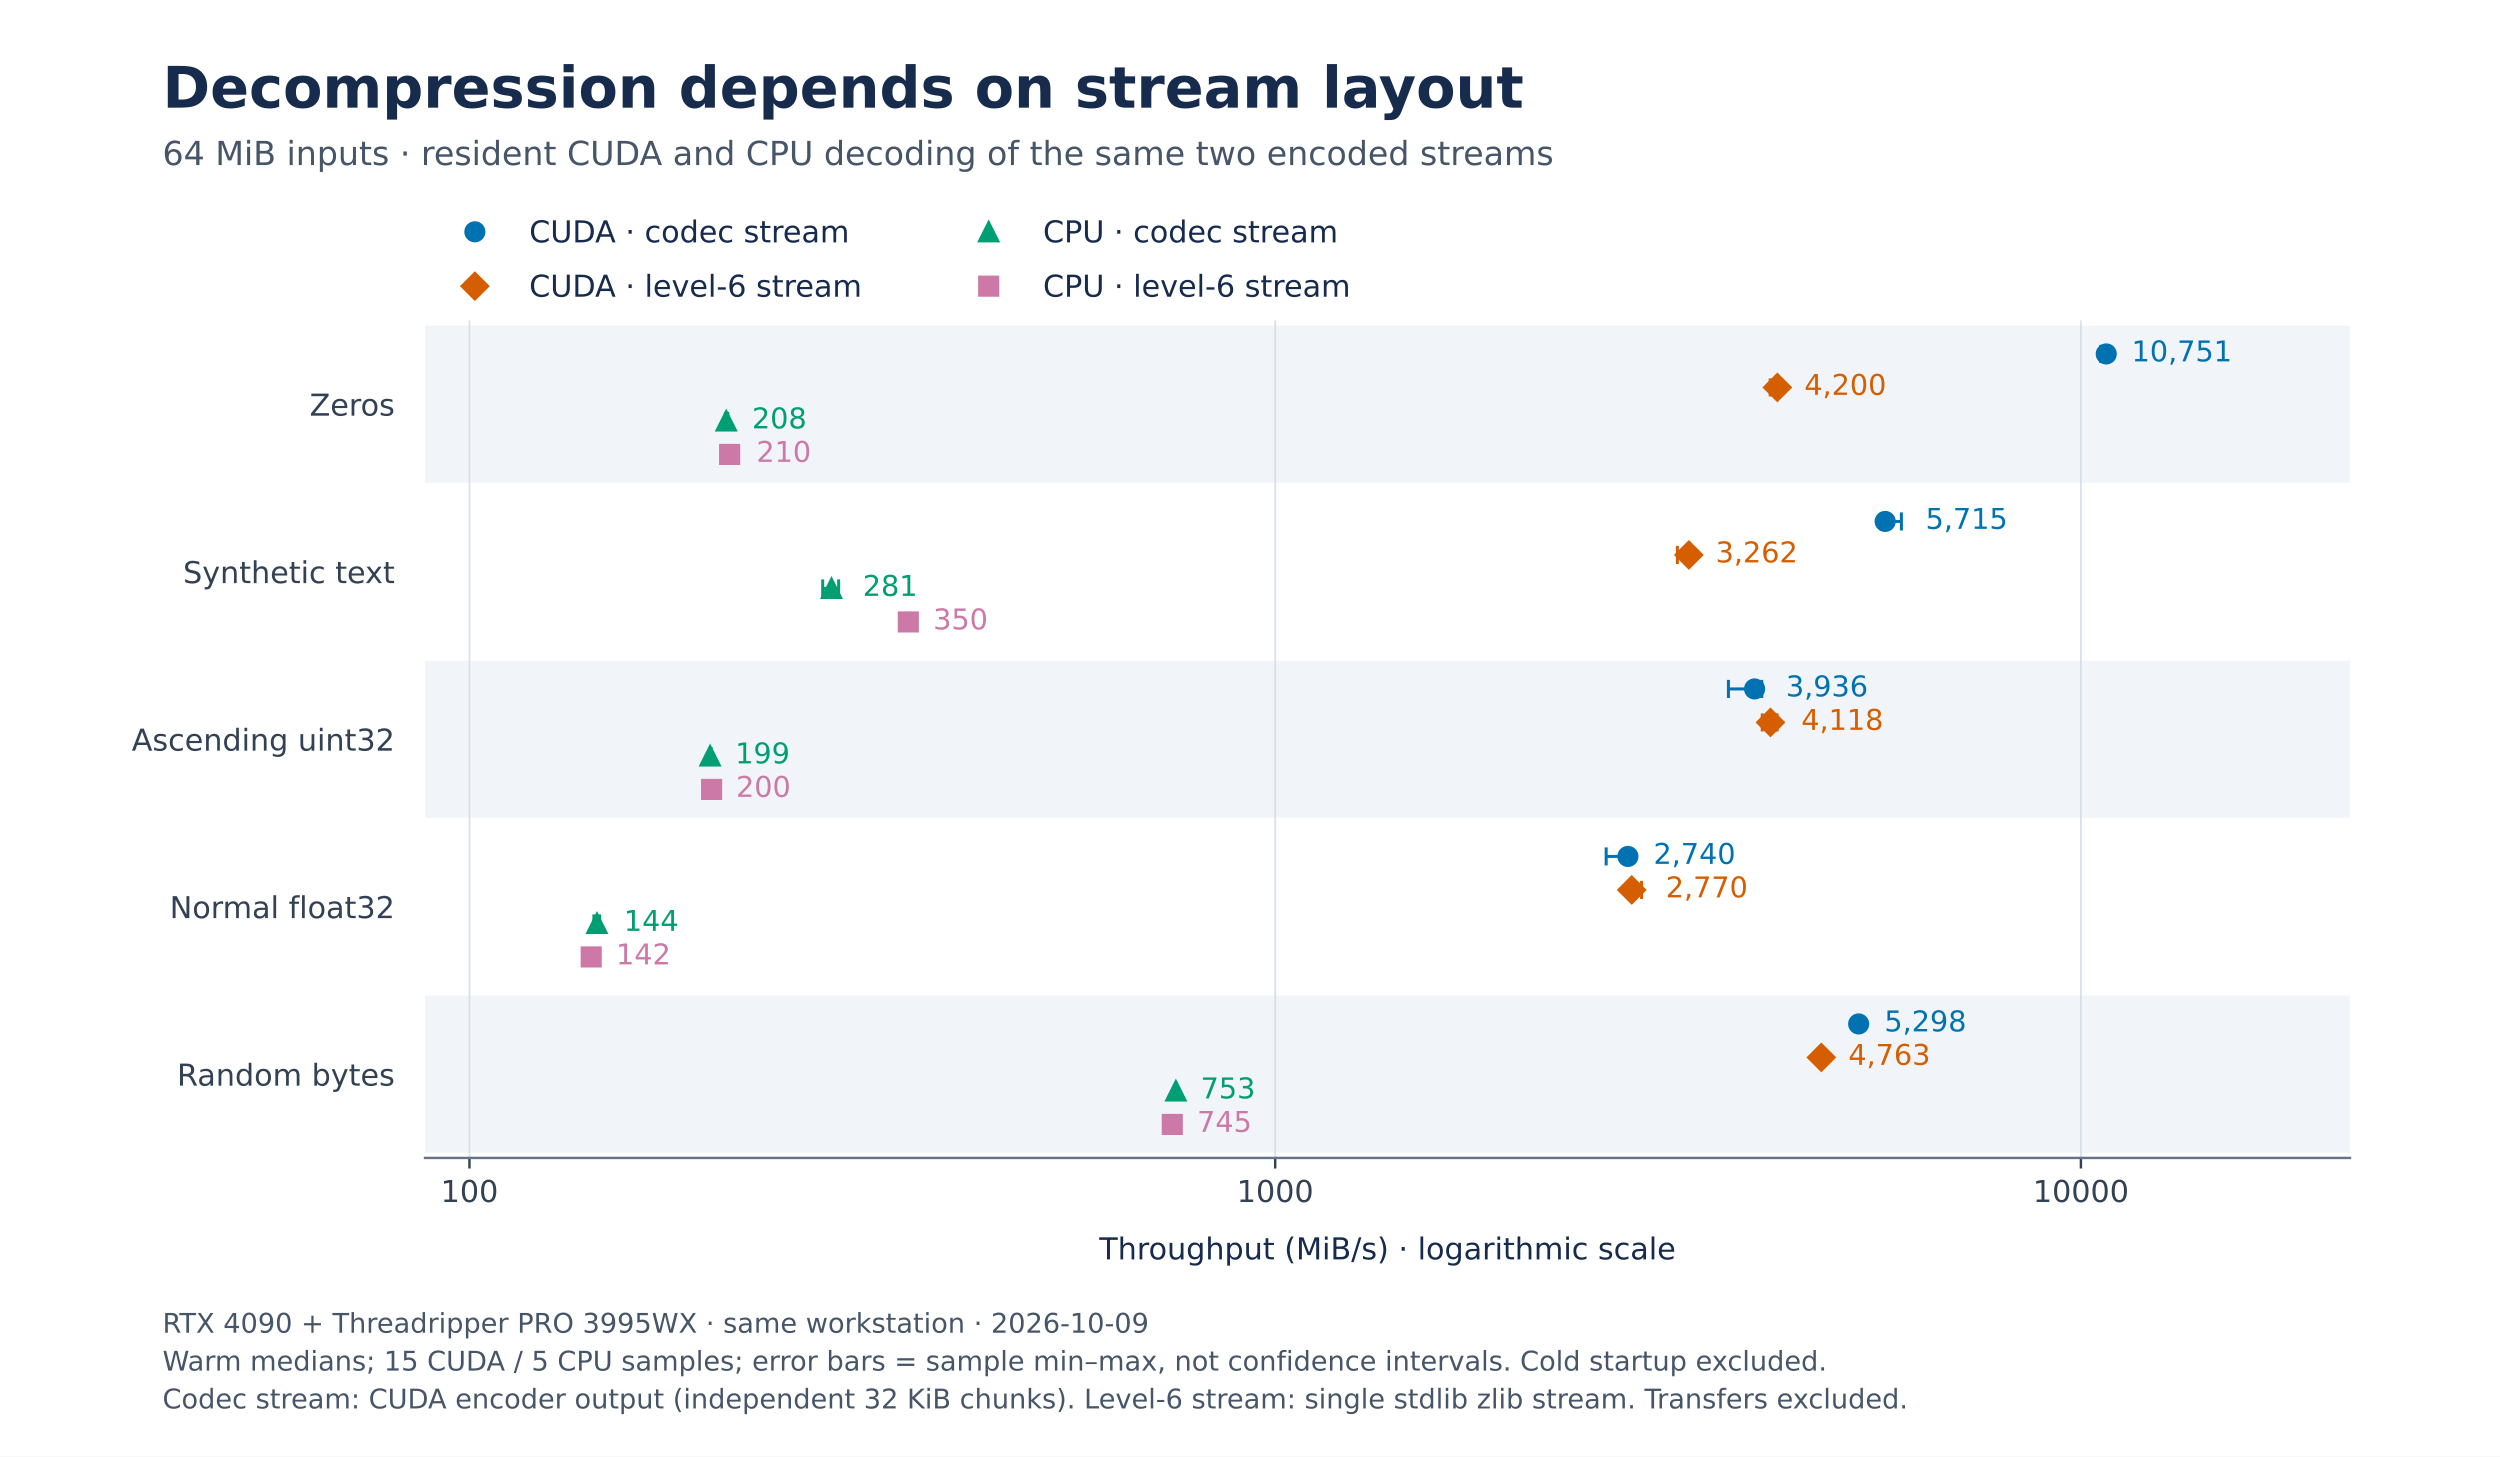
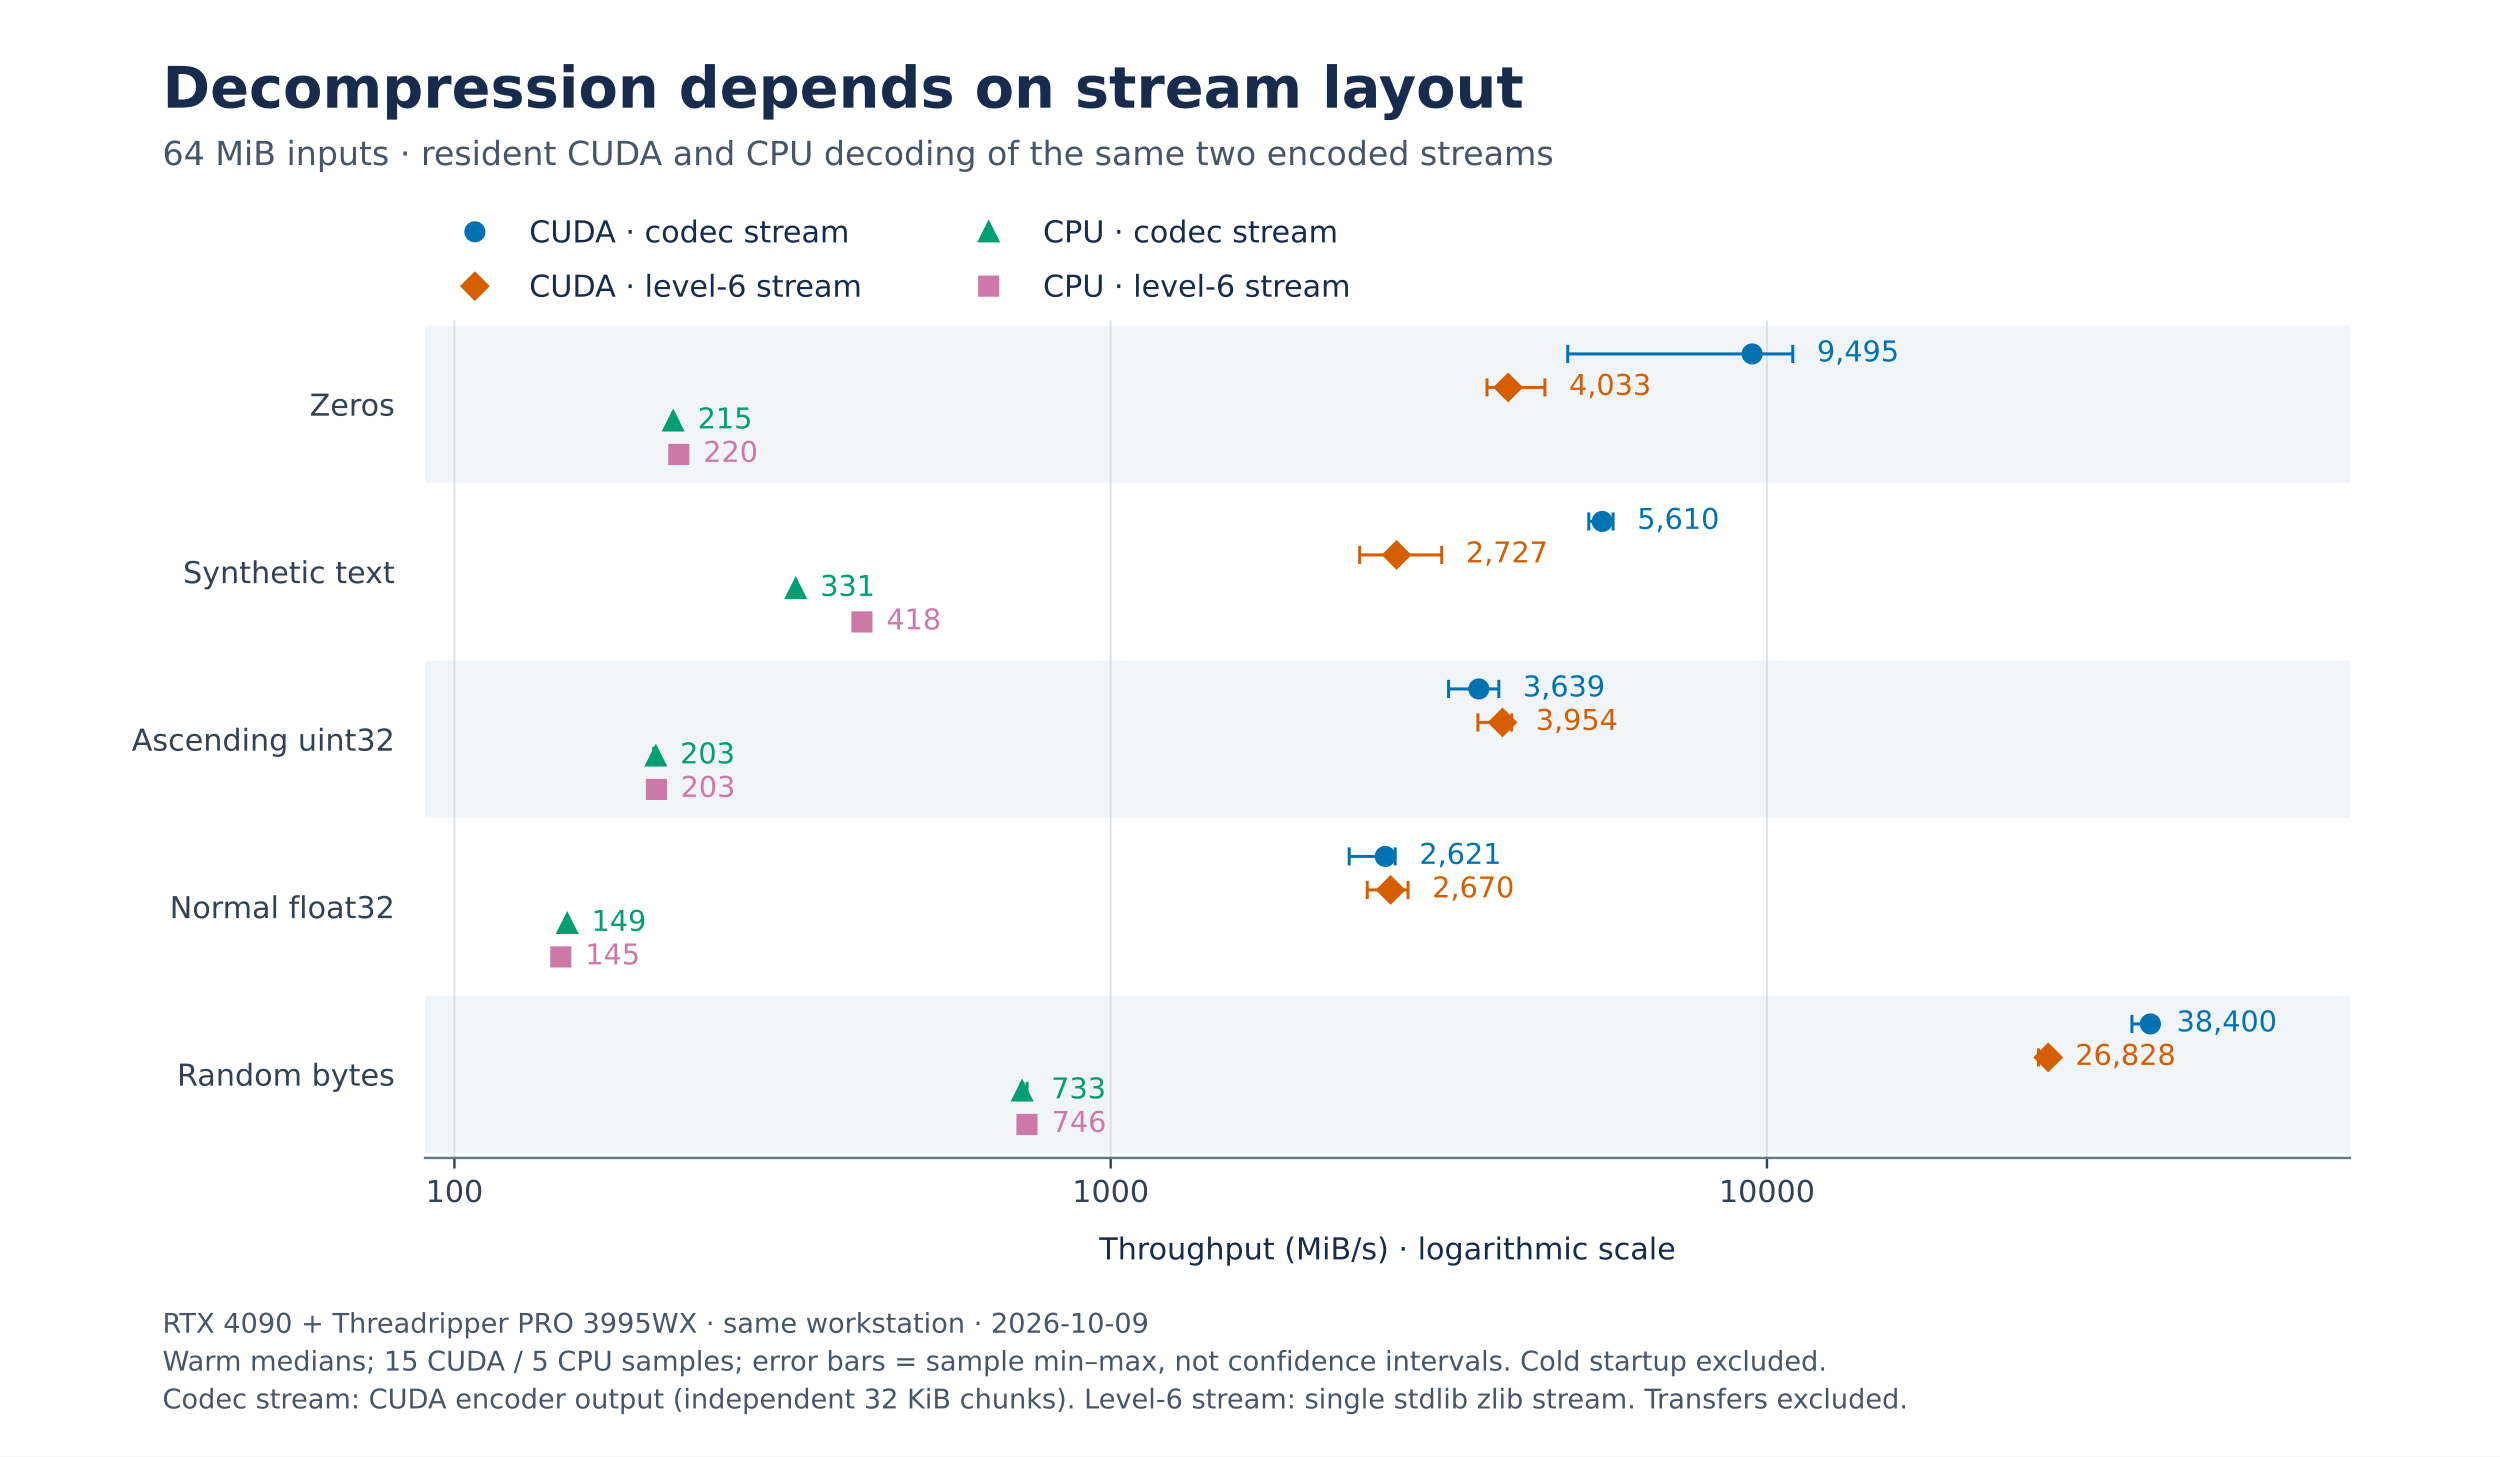
<svg xmlns="http://www.w3.org/2000/svg" xmlns:xlink="http://www.w3.org/1999/xlink" width="828pt" height="482.4pt" viewBox="0 0 828 482.4" version="1.1">
  <defs>
    <style type="text/css">*{stroke-linejoin: round; stroke-linecap: butt}</style>
  </defs>
  <g id="figure_1">
    <g id="patch_1">
      <path d="M 0 482.4 L 828 482.4 L 828 0 L 0 0 z " style="fill: #ffffff" />
    </g>
    <g id="axes_1">
      <g id="patch_2">
        <path d="M 140.76 383.508 L 778.32 383.508 L 778.32 106.128 L 140.76 106.128 z " style="fill: #ffffff" />
      </g>
      <g id="patch_3">
        <path d="M 140.76 108.347 L 778.32 108.347 L 778.32 159.385 L 140.76 159.385 z " clip-path="url(#p7696793b00)" style="fill: #f1f5f9; stroke: #f1f5f9; stroke-linejoin: miter" />
      </g>
      <g id="patch_4">
        <path d="M 140.76 219.299 L 778.32 219.299 L 778.32 270.337 L 140.76 270.337 z " clip-path="url(#p7696793b00)" style="fill: #f1f5f9; stroke: #f1f5f9; stroke-linejoin: miter" />
      </g>
      <g id="patch_5">
        <path d="M 140.76 330.251 L 778.32 330.251 L 778.32 381.289 L 140.76 381.289 z " clip-path="url(#p7696793b00)" style="fill: #f1f5f9; stroke: #f1f5f9; stroke-linejoin: miter" />
      </g>
      <g id="matplotlib.axis_1">
        <g id="xtick_1">
          <g id="line2d_1">
-             <path d="M 155.487 383.508 L 155.487 106.128 " clip-path="url(#p7696793b00)" style="fill: none; stroke: #cbd5e1; stroke-opacity: 0.7; stroke-width: 0.6; stroke-linecap: square" />
+             <path d="M 150.504 383.508 L 150.504 106.128 " clip-path="url(#p7696793b00)" style="fill: none; stroke: #cbd5e1; stroke-opacity: 0.7; stroke-width: 0.6; stroke-linecap: square" />
          </g>
          <g id="line2d_2">
            <defs>
              <path id="mdb11cd550d" d="M 0 0 L 0 3.5 " style="stroke: #334155; stroke-width: 0.8" />
            </defs>
            <g>
-               <use xlink:href="#mdb11cd550d" x="155.487" y="383.508" style="fill: #334155; stroke: #334155; stroke-width: 0.8" />
+               <use xlink:href="#mdb11cd550d" x="150.504" y="383.508" style="fill: #334155; stroke: #334155; stroke-width: 0.8" />
            </g>
          </g>
          <g id="text_1">
-             <text style="font-size: 10px; font-family: 'DejaVu Sans'; text-anchor: middle; fill: #334155" x="155.487" y="398.106" transform="rotate(-0 155.4866 398.1057)">100</text>
+             <text style="font-size: 10px; font-family: 'DejaVu Sans'; text-anchor: middle; fill: #334155" x="150.504" y="398.106" transform="rotate(-0 150.5039 398.1057)">100</text>
          </g>
        </g>
        <g id="xtick_2">
          <g id="line2d_3">
-             <path d="M 422.342 383.508 L 422.342 106.128 " clip-path="url(#p7696793b00)" style="fill: none; stroke: #cbd5e1; stroke-opacity: 0.7; stroke-width: 0.6; stroke-linecap: square" />
+             <path d="M 367.857 383.508 L 367.857 106.128 " clip-path="url(#p7696793b00)" style="fill: none; stroke: #cbd5e1; stroke-opacity: 0.7; stroke-width: 0.6; stroke-linecap: square" />
          </g>
          <g id="line2d_4">
            <g>
-               <use xlink:href="#mdb11cd550d" x="422.342" y="383.508" style="fill: #334155; stroke: #334155; stroke-width: 0.8" />
+               <use xlink:href="#mdb11cd550d" x="367.857" y="383.508" style="fill: #334155; stroke: #334155; stroke-width: 0.8" />
            </g>
          </g>
          <g id="text_2">
-             <text style="font-size: 10px; font-family: 'DejaVu Sans'; text-anchor: middle; fill: #334155" x="422.342" y="398.106" transform="rotate(-0 422.3421 398.1057)">1000</text>
+             <text style="font-size: 10px; font-family: 'DejaVu Sans'; text-anchor: middle; fill: #334155" x="367.857" y="398.106" transform="rotate(-0 367.8573 398.1057)">1000</text>
          </g>
        </g>
        <g id="xtick_3">
          <g id="line2d_5">
-             <path d="M 689.198 383.508 L 689.198 106.128 " clip-path="url(#p7696793b00)" style="fill: none; stroke: #cbd5e1; stroke-opacity: 0.7; stroke-width: 0.6; stroke-linecap: square" />
+             <path d="M 585.211 383.508 L 585.211 106.128 " clip-path="url(#p7696793b00)" style="fill: none; stroke: #cbd5e1; stroke-opacity: 0.7; stroke-width: 0.6; stroke-linecap: square" />
          </g>
          <g id="line2d_6">
            <g>
-               <use xlink:href="#mdb11cd550d" x="689.198" y="383.508" style="fill: #334155; stroke: #334155; stroke-width: 0.8" />
+               <use xlink:href="#mdb11cd550d" x="585.211" y="383.508" style="fill: #334155; stroke: #334155; stroke-width: 0.8" />
            </g>
          </g>
          <g id="text_3">
-             <text style="font-size: 10px; font-family: 'DejaVu Sans'; text-anchor: middle; fill: #334155" x="689.198" y="398.106" transform="rotate(-0 689.1976 398.1057)">10000</text>
+             <text style="font-size: 10px; font-family: 'DejaVu Sans'; text-anchor: middle; fill: #334155" x="585.211" y="398.106" transform="rotate(-0 585.2107 398.1057)">10000</text>
          </g>
        </g>
        <g id="text_4">
          <text style="font-size: 10px; font-family: 'DejaVu Sans'; text-anchor: middle; fill: #172b4d" x="459.54" y="417.106" transform="rotate(-0 459.54 417.1064)">Throughput (MiB/s) · logarithmic scale</text>
        </g>
      </g>
      <g id="matplotlib.axis_2">
        <g id="ytick_1">
          <g id="line2d_7" />
          <g id="text_5">
            <text style="font-size: 10px; font-family: 'DejaVu Sans'; text-anchor: end; fill: #334155" x="130.76" y="137.665" transform="rotate(-0 130.76 137.6648)">Zeros</text>
          </g>
        </g>
        <g id="ytick_2">
          <g id="line2d_8" />
          <g id="text_6">
            <text style="font-size: 10px; font-family: 'DejaVu Sans'; text-anchor: end; fill: #334155" x="130.76" y="193.141" transform="rotate(-0 130.76 193.1412)">Synthetic text</text>
          </g>
        </g>
        <g id="ytick_3">
          <g id="line2d_9" />
          <g id="text_7">
            <text style="font-size: 10px; font-family: 'DejaVu Sans'; text-anchor: end; fill: #334155" x="130.76" y="248.617" transform="rotate(-0 130.76 248.6172)">Ascending uint32</text>
          </g>
        </g>
        <g id="ytick_4">
          <g id="line2d_10" />
          <g id="text_8">
            <text style="font-size: 10px; font-family: 'DejaVu Sans'; text-anchor: end; fill: #334155" x="130.76" y="304.093" transform="rotate(-0 130.76 304.0932)">Normal float32</text>
          </g>
        </g>
        <g id="ytick_5">
          <g id="line2d_11" />
          <g id="text_9">
            <text style="font-size: 10px; font-family: 'DejaVu Sans'; text-anchor: end; fill: #334155" x="130.76" y="359.569" transform="rotate(-0 130.76 359.5692)">Random bytes</text>
          </g>
        </g>
      </g>
      <g id="patch_6">
        <path d="M 140.76 383.508 L 778.32 383.508 " style="fill: none; stroke: #64748b; stroke-width: 0.8; stroke-linejoin: miter; stroke-linecap: square" />
      </g>
      <g id="LineCollection_1">
-         <path d="M 695.754 117.223 L 697.988 117.223 " clip-path="url(#p7696793b00)" style="fill: none; stroke: #0072b2" />
+         <path d="M 519.233 117.223 L 593.767 117.223 " clip-path="url(#p7696793b00)" style="fill: none; stroke: #0072b2" />
      </g>
      <g id="line2d_12">
        <defs>
          <path id="m80cfbcdc09" d="M 0 3 L 0 -3 " style="stroke: #0072b2" />
        </defs>
        <g clip-path="url(#p7696793b00)">
-           <use xlink:href="#m80cfbcdc09" x="695.754" y="117.223" style="fill: #0072b2; stroke: #0072b2" />
+           <use xlink:href="#m80cfbcdc09" x="519.233" y="117.223" style="fill: #0072b2; stroke: #0072b2" />
        </g>
      </g>
      <g id="line2d_13">
        <g clip-path="url(#p7696793b00)">
-           <use xlink:href="#m80cfbcdc09" x="697.988" y="117.223" style="fill: #0072b2; stroke: #0072b2" />
+           <use xlink:href="#m80cfbcdc09" x="593.767" y="117.223" style="fill: #0072b2; stroke: #0072b2" />
        </g>
      </g>
      <g id="text_10">
-         <text style="font-size: 9.5px; font-family: 'DejaVu Sans'; text-anchor: start; fill: #0072b2" x="705.988" y="119.691" transform="rotate(-0 705.9885 119.691)">10,751</text>
+         <text style="font-size: 9.5px; font-family: 'DejaVu Sans'; text-anchor: start; fill: #0072b2" x="601.767" y="119.691" transform="rotate(-0 601.7668 119.691)">9,495</text>
      </g>
      <g id="LineCollection_2">
-         <path d="M 586.29 128.318 L 589.574 128.318 " clip-path="url(#p7696793b00)" style="fill: none; stroke: #d55e00" />
+         <path d="M 492.496 128.318 L 511.666 128.318 " clip-path="url(#p7696793b00)" style="fill: none; stroke: #d55e00" />
      </g>
      <g id="line2d_14">
        <defs>
          <path id="mbd5bac8d59" d="M 0 3 L 0 -3 " style="stroke: #d55e00" />
        </defs>
        <g clip-path="url(#p7696793b00)">
-           <use xlink:href="#mbd5bac8d59" x="586.29" y="128.318" style="fill: #d55e00; stroke: #d55e00" />
+           <use xlink:href="#mbd5bac8d59" x="492.496" y="128.318" style="fill: #d55e00; stroke: #d55e00" />
        </g>
      </g>
      <g id="line2d_15">
        <g clip-path="url(#p7696793b00)">
-           <use xlink:href="#mbd5bac8d59" x="589.574" y="128.318" style="fill: #d55e00; stroke: #d55e00" />
+           <use xlink:href="#mbd5bac8d59" x="511.666" y="128.318" style="fill: #d55e00; stroke: #d55e00" />
        </g>
      </g>
      <g id="text_11">
-         <text style="font-size: 9.5px; font-family: 'DejaVu Sans'; text-anchor: start; fill: #d55e00" x="597.574" y="130.786" transform="rotate(-0 597.5739 130.7862)">4,200</text>
+         <text style="font-size: 9.5px; font-family: 'DejaVu Sans'; text-anchor: start; fill: #d55e00" x="519.666" y="130.786" transform="rotate(-0 519.6662 130.7862)">4,033</text>
      </g>
      <g id="LineCollection_3">
-         <path d="M 240.259 139.414 L 241.046 139.414 " clip-path="url(#p7696793b00)" style="fill: none; stroke: #009e73" />
+         <path d="M 222.708 139.414 L 223.06 139.414 " clip-path="url(#p7696793b00)" style="fill: none; stroke: #009e73" />
      </g>
      <g id="line2d_16">
        <defs>
          <path id="md7ef5a2eea" d="M 0 3 L 0 -3 " style="stroke: #009e73" />
        </defs>
        <g clip-path="url(#p7696793b00)">
-           <use xlink:href="#md7ef5a2eea" x="240.259" y="139.414" style="fill: #009e73; stroke: #009e73" />
+           <use xlink:href="#md7ef5a2eea" x="222.708" y="139.414" style="fill: #009e73; stroke: #009e73" />
        </g>
      </g>
      <g id="line2d_17">
        <g clip-path="url(#p7696793b00)">
-           <use xlink:href="#md7ef5a2eea" x="241.046" y="139.414" style="fill: #009e73; stroke: #009e73" />
+           <use xlink:href="#md7ef5a2eea" x="223.06" y="139.414" style="fill: #009e73; stroke: #009e73" />
        </g>
      </g>
      <g id="text_12">
-         <text style="font-size: 9.5px; font-family: 'DejaVu Sans'; text-anchor: start; fill: #009e73" x="249.046" y="141.881" transform="rotate(-0 249.0459 141.8814)">208</text>
+         <text style="font-size: 9.5px; font-family: 'DejaVu Sans'; text-anchor: start; fill: #009e73" x="231.06" y="141.881" transform="rotate(-0 231.0603 141.8814)">215</text>
      </g>
      <g id="LineCollection_4">
-         <path d="M 241.36 150.509 L 242.517 150.509 " clip-path="url(#p7696793b00)" style="fill: none; stroke: #cc79a7" />
+         <path d="M 224.538 150.509 L 224.916 150.509 " clip-path="url(#p7696793b00)" style="fill: none; stroke: #cc79a7" />
      </g>
      <g id="line2d_18">
        <defs>
          <path id="me2fd30c0d4" d="M 0 3 L 0 -3 " style="stroke: #cc79a7" />
        </defs>
        <g clip-path="url(#p7696793b00)">
-           <use xlink:href="#me2fd30c0d4" x="241.36" y="150.509" style="fill: #cc79a7; stroke: #cc79a7" />
+           <use xlink:href="#me2fd30c0d4" x="224.538" y="150.509" style="fill: #cc79a7; stroke: #cc79a7" />
        </g>
      </g>
      <g id="line2d_19">
        <g clip-path="url(#p7696793b00)">
-           <use xlink:href="#me2fd30c0d4" x="242.517" y="150.509" style="fill: #cc79a7; stroke: #cc79a7" />
+           <use xlink:href="#me2fd30c0d4" x="224.916" y="150.509" style="fill: #cc79a7; stroke: #cc79a7" />
        </g>
      </g>
      <g id="text_13">
-         <text style="font-size: 9.5px; font-family: 'DejaVu Sans'; text-anchor: start; fill: #cc79a7" x="250.517" y="152.977" transform="rotate(-0 250.5175 152.9766)">210</text>
+         <text style="font-size: 9.5px; font-family: 'DejaVu Sans'; text-anchor: start; fill: #cc79a7" x="232.916" y="152.977" transform="rotate(-0 232.9164 152.9766)">220</text>
      </g>
      <g id="LineCollection_5">
-         <path d="M 623.064 172.699 L 629.743 172.699 " clip-path="url(#p7696793b00)" style="fill: none; stroke: #0072b2" />
+         <path d="M 526.209 172.699 L 534.253 172.699 " clip-path="url(#p7696793b00)" style="fill: none; stroke: #0072b2" />
      </g>
      <g id="line2d_20">
        <g clip-path="url(#p7696793b00)">
-           <use xlink:href="#m80cfbcdc09" x="623.064" y="172.699" style="fill: #0072b2; stroke: #0072b2" />
+           <use xlink:href="#m80cfbcdc09" x="526.209" y="172.699" style="fill: #0072b2; stroke: #0072b2" />
        </g>
      </g>
      <g id="line2d_21">
        <g clip-path="url(#p7696793b00)">
-           <use xlink:href="#m80cfbcdc09" x="629.743" y="172.699" style="fill: #0072b2; stroke: #0072b2" />
+           <use xlink:href="#m80cfbcdc09" x="534.253" y="172.699" style="fill: #0072b2; stroke: #0072b2" />
        </g>
      </g>
      <g id="text_14">
-         <text style="font-size: 9.5px; font-family: 'DejaVu Sans'; text-anchor: start; fill: #0072b2" x="637.743" y="175.167" transform="rotate(-0 637.7434 175.167)">5,715</text>
+         <text style="font-size: 9.5px; font-family: 'DejaVu Sans'; text-anchor: start; fill: #0072b2" x="542.253" y="175.167" transform="rotate(-0 542.2533 175.167)">5,610</text>
      </g>
      <g id="LineCollection_6">
-         <path d="M 555.547 183.794 L 560.212 183.794 " clip-path="url(#p7696793b00)" style="fill: none; stroke: #d55e00" />
+         <path d="M 450.328 183.794 L 477.497 183.794 " clip-path="url(#p7696793b00)" style="fill: none; stroke: #d55e00" />
      </g>
      <g id="line2d_22">
        <g clip-path="url(#p7696793b00)">
-           <use xlink:href="#mbd5bac8d59" x="555.547" y="183.794" style="fill: #d55e00; stroke: #d55e00" />
+           <use xlink:href="#mbd5bac8d59" x="450.328" y="183.794" style="fill: #d55e00; stroke: #d55e00" />
        </g>
      </g>
      <g id="line2d_23">
        <g clip-path="url(#p7696793b00)">
-           <use xlink:href="#mbd5bac8d59" x="560.212" y="183.794" style="fill: #d55e00; stroke: #d55e00" />
+           <use xlink:href="#mbd5bac8d59" x="477.497" y="183.794" style="fill: #d55e00; stroke: #d55e00" />
        </g>
      </g>
      <g id="text_15">
-         <text style="font-size: 9.5px; font-family: 'DejaVu Sans'; text-anchor: start; fill: #d55e00" x="568.212" y="186.262" transform="rotate(-0 568.2118 186.2622)">3,262</text>
+         <text style="font-size: 9.5px; font-family: 'DejaVu Sans'; text-anchor: start; fill: #d55e00" x="485.497" y="186.262" transform="rotate(-0 485.497 186.2622)">2,727</text>
      </g>
      <g id="LineCollection_7">
-         <path d="M 272.472 194.89 L 277.753 194.89 " clip-path="url(#p7696793b00)" style="fill: none; stroke: #009e73" />
+         <path d="M 263.473 194.89 L 263.652 194.89 " clip-path="url(#p7696793b00)" style="fill: none; stroke: #009e73" />
      </g>
      <g id="line2d_24">
        <g clip-path="url(#p7696793b00)">
-           <use xlink:href="#md7ef5a2eea" x="272.472" y="194.89" style="fill: #009e73; stroke: #009e73" />
+           <use xlink:href="#md7ef5a2eea" x="263.473" y="194.89" style="fill: #009e73; stroke: #009e73" />
        </g>
      </g>
      <g id="line2d_25">
        <g clip-path="url(#p7696793b00)">
-           <use xlink:href="#md7ef5a2eea" x="277.753" y="194.89" style="fill: #009e73; stroke: #009e73" />
+           <use xlink:href="#md7ef5a2eea" x="263.652" y="194.89" style="fill: #009e73; stroke: #009e73" />
        </g>
      </g>
      <g id="text_16">
-         <text style="font-size: 9.5px; font-family: 'DejaVu Sans'; text-anchor: start; fill: #009e73" x="285.753" y="197.357" transform="rotate(-0 285.753 197.3574)">281</text>
+         <text style="font-size: 9.5px; font-family: 'DejaVu Sans'; text-anchor: start; fill: #009e73" x="271.652" y="197.357" transform="rotate(-0 271.6516 197.3574)">331</text>
      </g>
      <g id="LineCollection_8">
-         <path d="M 300.077 205.985 L 301.071 205.985 " clip-path="url(#p7696793b00)" style="fill: none; stroke: #cc79a7" />
+         <path d="M 285.388 205.985 L 285.58 205.985 " clip-path="url(#p7696793b00)" style="fill: none; stroke: #cc79a7" />
      </g>
      <g id="line2d_26">
        <g clip-path="url(#p7696793b00)">
-           <use xlink:href="#me2fd30c0d4" x="300.077" y="205.985" style="fill: #cc79a7; stroke: #cc79a7" />
+           <use xlink:href="#me2fd30c0d4" x="285.388" y="205.985" style="fill: #cc79a7; stroke: #cc79a7" />
        </g>
      </g>
      <g id="line2d_27">
        <g clip-path="url(#p7696793b00)">
-           <use xlink:href="#me2fd30c0d4" x="301.071" y="205.985" style="fill: #cc79a7; stroke: #cc79a7" />
+           <use xlink:href="#me2fd30c0d4" x="285.58" y="205.985" style="fill: #cc79a7; stroke: #cc79a7" />
        </g>
      </g>
      <g id="text_17">
-         <text style="font-size: 9.5px; font-family: 'DejaVu Sans'; text-anchor: start; fill: #cc79a7" x="309.071" y="208.453" transform="rotate(-0 309.0708 208.4526)">350</text>
+         <text style="font-size: 9.5px; font-family: 'DejaVu Sans'; text-anchor: start; fill: #cc79a7" x="293.58" y="208.453" transform="rotate(-0 293.5802 208.4526)">418</text>
      </g>
      <g id="LineCollection_9">
-         <path d="M 572.461 228.175 L 583.496 228.175 " clip-path="url(#p7696793b00)" style="fill: none; stroke: #0072b2" />
+         <path d="M 479.762 228.175 L 496.409 228.175 " clip-path="url(#p7696793b00)" style="fill: none; stroke: #0072b2" />
      </g>
      <g id="line2d_28">
        <g clip-path="url(#p7696793b00)">
-           <use xlink:href="#m80cfbcdc09" x="572.461" y="228.175" style="fill: #0072b2; stroke: #0072b2" />
+           <use xlink:href="#m80cfbcdc09" x="479.762" y="228.175" style="fill: #0072b2; stroke: #0072b2" />
        </g>
      </g>
      <g id="line2d_29">
        <g clip-path="url(#p7696793b00)">
-           <use xlink:href="#m80cfbcdc09" x="583.496" y="228.175" style="fill: #0072b2; stroke: #0072b2" />
+           <use xlink:href="#m80cfbcdc09" x="496.409" y="228.175" style="fill: #0072b2; stroke: #0072b2" />
        </g>
      </g>
      <g id="text_18">
-         <text style="font-size: 9.5px; font-family: 'DejaVu Sans'; text-anchor: start; fill: #0072b2" x="591.496" y="230.643" transform="rotate(-0 591.4961 230.643)">3,936</text>
+         <text style="font-size: 9.5px; font-family: 'DejaVu Sans'; text-anchor: start; fill: #0072b2" x="504.409" y="230.643" transform="rotate(-0 504.4092 230.643)">3,639</text>
      </g>
      <g id="LineCollection_10">
-         <path d="M 583.665 239.27 L 588.582 239.27 " clip-path="url(#p7696793b00)" style="fill: none; stroke: #d55e00" />
+         <path d="M 489.495 239.27 L 500.649 239.27 " clip-path="url(#p7696793b00)" style="fill: none; stroke: #d55e00" />
      </g>
      <g id="line2d_30">
        <g clip-path="url(#p7696793b00)">
-           <use xlink:href="#mbd5bac8d59" x="583.665" y="239.27" style="fill: #d55e00; stroke: #d55e00" />
+           <use xlink:href="#mbd5bac8d59" x="489.495" y="239.27" style="fill: #d55e00; stroke: #d55e00" />
        </g>
      </g>
      <g id="line2d_31">
        <g clip-path="url(#p7696793b00)">
-           <use xlink:href="#mbd5bac8d59" x="588.582" y="239.27" style="fill: #d55e00; stroke: #d55e00" />
+           <use xlink:href="#mbd5bac8d59" x="500.649" y="239.27" style="fill: #d55e00; stroke: #d55e00" />
        </g>
      </g>
      <g id="text_19">
-         <text style="font-size: 9.5px; font-family: 'DejaVu Sans'; text-anchor: start; fill: #d55e00" x="596.582" y="241.738" transform="rotate(-0 596.5822 241.7382)">4,118</text>
+         <text style="font-size: 9.5px; font-family: 'DejaVu Sans'; text-anchor: start; fill: #d55e00" x="508.649" y="241.738" transform="rotate(-0 508.6487 241.7382)">3,954</text>
      </g>
      <g id="LineCollection_11">
-         <path d="M 235.108 250.366 L 235.491 250.366 " clip-path="url(#p7696793b00)" style="fill: none; stroke: #009e73" />
+         <path d="M 216.502 250.366 L 217.261 250.366 " clip-path="url(#p7696793b00)" style="fill: none; stroke: #009e73" />
      </g>
      <g id="line2d_32">
        <g clip-path="url(#p7696793b00)">
-           <use xlink:href="#md7ef5a2eea" x="235.108" y="250.366" style="fill: #009e73; stroke: #009e73" />
+           <use xlink:href="#md7ef5a2eea" x="216.502" y="250.366" style="fill: #009e73; stroke: #009e73" />
        </g>
      </g>
      <g id="line2d_33">
        <g clip-path="url(#p7696793b00)">
-           <use xlink:href="#md7ef5a2eea" x="235.491" y="250.366" style="fill: #009e73; stroke: #009e73" />
+           <use xlink:href="#md7ef5a2eea" x="217.261" y="250.366" style="fill: #009e73; stroke: #009e73" />
        </g>
      </g>
      <g id="text_20">
-         <text style="font-size: 9.5px; font-family: 'DejaVu Sans'; text-anchor: start; fill: #009e73" x="243.491" y="252.833" transform="rotate(-0 243.4914 252.8334)">199</text>
+         <text style="font-size: 9.5px; font-family: 'DejaVu Sans'; text-anchor: start; fill: #009e73" x="225.261" y="252.833" transform="rotate(-0 225.2613 252.8334)">203</text>
      </g>
      <g id="LineCollection_12">
-         <path d="M 235.481 261.461 L 235.768 261.461 " clip-path="url(#p7696793b00)" style="fill: none; stroke: #cc79a7" />
+         <path d="M 217.237 261.461 L 217.411 261.461 " clip-path="url(#p7696793b00)" style="fill: none; stroke: #cc79a7" />
      </g>
      <g id="line2d_34">
        <g clip-path="url(#p7696793b00)">
-           <use xlink:href="#me2fd30c0d4" x="235.481" y="261.461" style="fill: #cc79a7; stroke: #cc79a7" />
+           <use xlink:href="#me2fd30c0d4" x="217.237" y="261.461" style="fill: #cc79a7; stroke: #cc79a7" />
        </g>
      </g>
      <g id="line2d_35">
        <g clip-path="url(#p7696793b00)">
-           <use xlink:href="#me2fd30c0d4" x="235.768" y="261.461" style="fill: #cc79a7; stroke: #cc79a7" />
+           <use xlink:href="#me2fd30c0d4" x="217.411" y="261.461" style="fill: #cc79a7; stroke: #cc79a7" />
        </g>
      </g>
      <g id="text_21">
-         <text style="font-size: 9.5px; font-family: 'DejaVu Sans'; text-anchor: start; fill: #cc79a7" x="243.768" y="263.929" transform="rotate(-0 243.768 263.9286)">200</text>
+         <text style="font-size: 9.5px; font-family: 'DejaVu Sans'; text-anchor: start; fill: #cc79a7" x="225.411" y="263.929" transform="rotate(-0 225.4112 263.9286)">203</text>
      </g>
      <g id="LineCollection_13">
-         <path d="M 531.962 283.651 L 539.625 283.651 " clip-path="url(#p7696793b00)" style="fill: none; stroke: #0072b2" />
+         <path d="M 446.857 283.651 L 462.088 283.651 " clip-path="url(#p7696793b00)" style="fill: none; stroke: #0072b2" />
      </g>
      <g id="line2d_36">
        <g clip-path="url(#p7696793b00)">
-           <use xlink:href="#m80cfbcdc09" x="531.962" y="283.651" style="fill: #0072b2; stroke: #0072b2" />
+           <use xlink:href="#m80cfbcdc09" x="446.857" y="283.651" style="fill: #0072b2; stroke: #0072b2" />
        </g>
      </g>
      <g id="line2d_37">
        <g clip-path="url(#p7696793b00)">
-           <use xlink:href="#m80cfbcdc09" x="539.625" y="283.651" style="fill: #0072b2; stroke: #0072b2" />
+           <use xlink:href="#m80cfbcdc09" x="462.088" y="283.651" style="fill: #0072b2; stroke: #0072b2" />
        </g>
      </g>
      <g id="text_22">
-         <text style="font-size: 9.5px; font-family: 'DejaVu Sans'; text-anchor: start; fill: #0072b2" x="547.625" y="286.119" transform="rotate(-0 547.6252 286.119)">2,740</text>
+         <text style="font-size: 9.5px; font-family: 'DejaVu Sans'; text-anchor: start; fill: #0072b2" x="470.088" y="286.119" transform="rotate(-0 470.0881 286.119)">2,621</text>
      </g>
      <g id="LineCollection_14">
-         <path d="M 539.693 294.746 L 543.691 294.746 " clip-path="url(#p7696793b00)" style="fill: none; stroke: #d55e00" />
+         <path d="M 452.835 294.746 L 466.346 294.746 " clip-path="url(#p7696793b00)" style="fill: none; stroke: #d55e00" />
      </g>
      <g id="line2d_38">
        <g clip-path="url(#p7696793b00)">
-           <use xlink:href="#mbd5bac8d59" x="539.693" y="294.746" style="fill: #d55e00; stroke: #d55e00" />
+           <use xlink:href="#mbd5bac8d59" x="452.835" y="294.746" style="fill: #d55e00; stroke: #d55e00" />
        </g>
      </g>
      <g id="line2d_39">
        <g clip-path="url(#p7696793b00)">
-           <use xlink:href="#mbd5bac8d59" x="543.691" y="294.746" style="fill: #d55e00; stroke: #d55e00" />
+           <use xlink:href="#mbd5bac8d59" x="466.346" y="294.746" style="fill: #d55e00; stroke: #d55e00" />
        </g>
      </g>
      <g id="text_23">
-         <text style="font-size: 9.5px; font-family: 'DejaVu Sans'; text-anchor: start; fill: #d55e00" x="551.691" y="297.214" transform="rotate(-0 551.6908 297.2142)">2,770</text>
+         <text style="font-size: 9.5px; font-family: 'DejaVu Sans'; text-anchor: start; fill: #d55e00" x="474.346" y="297.214" transform="rotate(-0 474.3463 297.2142)">2,670</text>
      </g>
      <g id="LineCollection_15">
-         <path d="M 196.701 305.842 L 198.618 305.842 " clip-path="url(#p7696793b00)" style="fill: none; stroke: #009e73" />
+         <path d="M 187.833 305.842 L 187.917 305.842 " clip-path="url(#p7696793b00)" style="fill: none; stroke: #009e73" />
      </g>
      <g id="line2d_40">
        <g clip-path="url(#p7696793b00)">
-           <use xlink:href="#md7ef5a2eea" x="196.701" y="305.842" style="fill: #009e73; stroke: #009e73" />
+           <use xlink:href="#md7ef5a2eea" x="187.833" y="305.842" style="fill: #009e73; stroke: #009e73" />
        </g>
      </g>
      <g id="line2d_41">
        <g clip-path="url(#p7696793b00)">
-           <use xlink:href="#md7ef5a2eea" x="198.618" y="305.842" style="fill: #009e73; stroke: #009e73" />
+           <use xlink:href="#md7ef5a2eea" x="187.917" y="305.842" style="fill: #009e73; stroke: #009e73" />
        </g>
      </g>
      <g id="text_24">
-         <text style="font-size: 9.5px; font-family: 'DejaVu Sans'; text-anchor: start; fill: #009e73" x="206.618" y="308.309" transform="rotate(-0 206.618 308.3094)">144</text>
+         <text style="font-size: 9.5px; font-family: 'DejaVu Sans'; text-anchor: start; fill: #009e73" x="195.917" y="308.309" transform="rotate(-0 195.9172 308.3094)">149</text>
      </g>
      <g id="LineCollection_16">
-         <path d="M 195.231 316.937 L 196.023 316.937 " clip-path="url(#p7696793b00)" style="fill: none; stroke: #cc79a7" />
+         <path d="M 185.126 316.937 L 185.852 316.937 " clip-path="url(#p7696793b00)" style="fill: none; stroke: #cc79a7" />
      </g>
      <g id="line2d_42">
        <g clip-path="url(#p7696793b00)">
-           <use xlink:href="#me2fd30c0d4" x="195.231" y="316.937" style="fill: #cc79a7; stroke: #cc79a7" />
+           <use xlink:href="#me2fd30c0d4" x="185.126" y="316.937" style="fill: #cc79a7; stroke: #cc79a7" />
        </g>
      </g>
      <g id="line2d_43">
        <g clip-path="url(#p7696793b00)">
-           <use xlink:href="#me2fd30c0d4" x="196.023" y="316.937" style="fill: #cc79a7; stroke: #cc79a7" />
+           <use xlink:href="#me2fd30c0d4" x="185.852" y="316.937" style="fill: #cc79a7; stroke: #cc79a7" />
        </g>
      </g>
      <g id="text_25">
-         <text style="font-size: 9.5px; font-family: 'DejaVu Sans'; text-anchor: start; fill: #cc79a7" x="204.023" y="319.405" transform="rotate(-0 204.0226 319.4046)">142</text>
+         <text style="font-size: 9.5px; font-family: 'DejaVu Sans'; text-anchor: start; fill: #cc79a7" x="193.852" y="319.405" transform="rotate(-0 193.8518 319.4046)">145</text>
      </g>
      <g id="LineCollection_17">
-         <path d="M 614.484 339.127 L 616.098 339.127 " clip-path="url(#p7696793b00)" style="fill: none; stroke: #0072b2" />
+         <path d="M 706.102 339.127 L 712.89 339.127 " clip-path="url(#p7696793b00)" style="fill: none; stroke: #0072b2" />
      </g>
      <g id="line2d_44">
        <g clip-path="url(#p7696793b00)">
-           <use xlink:href="#m80cfbcdc09" x="614.484" y="339.127" style="fill: #0072b2; stroke: #0072b2" />
+           <use xlink:href="#m80cfbcdc09" x="706.102" y="339.127" style="fill: #0072b2; stroke: #0072b2" />
        </g>
      </g>
      <g id="line2d_45">
        <g clip-path="url(#p7696793b00)">
-           <use xlink:href="#m80cfbcdc09" x="616.098" y="339.127" style="fill: #0072b2; stroke: #0072b2" />
+           <use xlink:href="#m80cfbcdc09" x="712.89" y="339.127" style="fill: #0072b2; stroke: #0072b2" />
        </g>
      </g>
      <g id="text_26">
-         <text style="font-size: 9.5px; font-family: 'DejaVu Sans'; text-anchor: start; fill: #0072b2" x="624.098" y="341.595" transform="rotate(-0 624.0983 341.595)">5,298</text>
+         <text style="font-size: 9.5px; font-family: 'DejaVu Sans'; text-anchor: start; fill: #0072b2" x="720.89" y="341.595" transform="rotate(-0 720.8901 341.595)">38,400</text>
      </g>
      <g id="LineCollection_18">
-         <path d="M 602.665 350.222 L 604.163 350.222 " clip-path="url(#p7696793b00)" style="fill: none; stroke: #d55e00" />
+         <path d="M 675.154 350.222 L 679.361 350.222 " clip-path="url(#p7696793b00)" style="fill: none; stroke: #d55e00" />
      </g>
      <g id="line2d_46">
        <g clip-path="url(#p7696793b00)">
-           <use xlink:href="#mbd5bac8d59" x="602.665" y="350.222" style="fill: #d55e00; stroke: #d55e00" />
+           <use xlink:href="#mbd5bac8d59" x="675.154" y="350.222" style="fill: #d55e00; stroke: #d55e00" />
        </g>
      </g>
      <g id="line2d_47">
        <g clip-path="url(#p7696793b00)">
-           <use xlink:href="#mbd5bac8d59" x="604.163" y="350.222" style="fill: #d55e00; stroke: #d55e00" />
+           <use xlink:href="#mbd5bac8d59" x="679.361" y="350.222" style="fill: #d55e00; stroke: #d55e00" />
        </g>
      </g>
      <g id="text_27">
-         <text style="font-size: 9.5px; font-family: 'DejaVu Sans'; text-anchor: start; fill: #d55e00" x="612.163" y="352.69" transform="rotate(-0 612.1627 352.6902)">4,763</text>
+         <text style="font-size: 9.5px; font-family: 'DejaVu Sans'; text-anchor: start; fill: #d55e00" x="687.361" y="352.69" transform="rotate(-0 687.3614 352.6902)">26,828</text>
      </g>
      <g id="LineCollection_19">
-         <path d="M 389.343 361.318 L 389.635 361.318 " clip-path="url(#p7696793b00)" style="fill: none; stroke: #009e73" />
+         <path d="M 338.168 361.318 L 340.159 361.318 " clip-path="url(#p7696793b00)" style="fill: none; stroke: #009e73" />
      </g>
      <g id="line2d_48">
        <g clip-path="url(#p7696793b00)">
-           <use xlink:href="#md7ef5a2eea" x="389.343" y="361.318" style="fill: #009e73; stroke: #009e73" />
+           <use xlink:href="#md7ef5a2eea" x="338.168" y="361.318" style="fill: #009e73; stroke: #009e73" />
        </g>
      </g>
      <g id="line2d_49">
        <g clip-path="url(#p7696793b00)">
-           <use xlink:href="#md7ef5a2eea" x="389.635" y="361.318" style="fill: #009e73; stroke: #009e73" />
+           <use xlink:href="#md7ef5a2eea" x="340.159" y="361.318" style="fill: #009e73; stroke: #009e73" />
        </g>
      </g>
      <g id="text_28">
-         <text style="font-size: 9.5px; font-family: 'DejaVu Sans'; text-anchor: start; fill: #009e73" x="397.635" y="363.785" transform="rotate(-0 397.6354 363.7854)">753</text>
+         <text style="font-size: 9.5px; font-family: 'DejaVu Sans'; text-anchor: start; fill: #009e73" x="348.159" y="363.785" transform="rotate(-0 348.1588 363.7854)">733</text>
      </g>
      <g id="LineCollection_20">
-         <path d="M 386.323 372.413 L 388.464 372.413 " clip-path="url(#p7696793b00)" style="fill: none; stroke: #cc79a7" />
+         <path d="M 340.082 372.413 L 340.3 372.413 " clip-path="url(#p7696793b00)" style="fill: none; stroke: #cc79a7" />
      </g>
      <g id="line2d_50">
        <g clip-path="url(#p7696793b00)">
-           <use xlink:href="#me2fd30c0d4" x="386.323" y="372.413" style="fill: #cc79a7; stroke: #cc79a7" />
+           <use xlink:href="#me2fd30c0d4" x="340.082" y="372.413" style="fill: #cc79a7; stroke: #cc79a7" />
        </g>
      </g>
      <g id="line2d_51">
        <g clip-path="url(#p7696793b00)">
-           <use xlink:href="#me2fd30c0d4" x="388.464" y="372.413" style="fill: #cc79a7; stroke: #cc79a7" />
+           <use xlink:href="#me2fd30c0d4" x="340.3" y="372.413" style="fill: #cc79a7; stroke: #cc79a7" />
        </g>
      </g>
      <g id="text_29">
-         <text style="font-size: 9.5px; font-family: 'DejaVu Sans'; text-anchor: start; fill: #cc79a7" x="396.464" y="374.881" transform="rotate(-0 396.4642 374.8806)">745</text>
+         <text style="font-size: 9.5px; font-family: 'DejaVu Sans'; text-anchor: start; fill: #cc79a7" x="348.3" y="374.881" transform="rotate(-0 348.3002 374.8806)">746</text>
      </g>
      <g id="line2d_52">
        <defs>
          <path id="m6a9151dbd4" d="M 0 3 C 0.796 3 1.559 2.684 2.121 2.121 C 2.684 1.559 3 0.796 3 0 C 3 -0.796 2.684 -1.559 2.121 -2.121 C 1.559 -2.684 0.796 -3 0 -3 C -0.796 -3 -1.559 -2.684 -2.121 -2.121 C -2.684 -1.559 -3 -0.796 -3 0 C -3 0.796 -2.684 1.559 -2.121 2.121 C -1.559 2.684 -0.796 3 0 3 z " style="stroke: #0072b2" />
        </defs>
        <g clip-path="url(#p7696793b00)">
-           <use xlink:href="#m6a9151dbd4" x="697.593" y="117.223" style="fill: #0072b2; stroke: #0072b2" />
+           <use xlink:href="#m6a9151dbd4" x="580.32" y="117.223" style="fill: #0072b2; stroke: #0072b2" />
        </g>
      </g>
      <g id="line2d_53">
        <defs>
          <path id="m3d64915b96" d="M -0 4.243 L 4.243 0 L 0 -4.243 L -4.243 -0 z " style="stroke: #d55e00; stroke-linejoin: miter" />
        </defs>
        <g clip-path="url(#p7696793b00)">
-           <use xlink:href="#m3d64915b96" x="588.657" y="128.318" style="fill: #d55e00; stroke: #d55e00; stroke-linejoin: miter" />
+           <use xlink:href="#m3d64915b96" x="499.482" y="128.318" style="fill: #d55e00; stroke: #d55e00; stroke-linejoin: miter" />
        </g>
      </g>
      <g id="line2d_54">
        <defs>
          <path id="m1300670b77" d="M 0 -3 L -3 3 L 3 3 z " style="stroke: #009e73; stroke-linejoin: miter" />
        </defs>
        <g clip-path="url(#p7696793b00)">
-           <use xlink:href="#m1300670b77" x="240.532" y="139.414" style="fill: #009e73; stroke: #009e73; stroke-linejoin: miter" />
+           <use xlink:href="#m1300670b77" x="222.962" y="139.414" style="fill: #009e73; stroke: #009e73; stroke-linejoin: miter" />
        </g>
      </g>
      <g id="line2d_55">
        <defs>
          <path id="m1e8510a4ea" d="M -3 3 L 3 3 L 3 -3 L -3 -3 z " style="stroke: #cc79a7; stroke-linejoin: miter" />
        </defs>
        <g clip-path="url(#p7696793b00)">
-           <use xlink:href="#m1e8510a4ea" x="241.654" y="150.509" style="fill: #cc79a7; stroke: #cc79a7; stroke-linejoin: miter" />
+           <use xlink:href="#m1e8510a4ea" x="224.809" y="150.509" style="fill: #cc79a7; stroke: #cc79a7; stroke-linejoin: miter" />
        </g>
      </g>
      <g id="line2d_56">
        <g clip-path="url(#p7696793b00)">
-           <use xlink:href="#m6a9151dbd4" x="624.365" y="172.699" style="fill: #0072b2; stroke: #0072b2" />
+           <use xlink:href="#m6a9151dbd4" x="530.654" y="172.699" style="fill: #0072b2; stroke: #0072b2" />
        </g>
      </g>
      <g id="line2d_57">
        <g clip-path="url(#p7696793b00)">
-           <use xlink:href="#m3d64915b96" x="559.355" y="183.794" style="fill: #d55e00; stroke: #d55e00; stroke-linejoin: miter" />
+           <use xlink:href="#m3d64915b96" x="462.538" y="183.794" style="fill: #d55e00; stroke: #d55e00; stroke-linejoin: miter" />
        </g>
      </g>
      <g id="line2d_58">
        <g clip-path="url(#p7696793b00)">
-           <use xlink:href="#m1300670b77" x="275.392" y="194.89" style="fill: #009e73; stroke: #009e73; stroke-linejoin: miter" />
+           <use xlink:href="#m1300670b77" x="263.541" y="194.89" style="fill: #009e73; stroke: #009e73; stroke-linejoin: miter" />
        </g>
      </g>
      <g id="line2d_59">
        <g clip-path="url(#p7696793b00)">
-           <use xlink:href="#m1e8510a4ea" x="300.832" y="205.985" style="fill: #cc79a7; stroke: #cc79a7; stroke-linejoin: miter" />
+           <use xlink:href="#m1e8510a4ea" x="285.476" y="205.985" style="fill: #cc79a7; stroke: #cc79a7; stroke-linejoin: miter" />
        </g>
      </g>
      <g id="line2d_60">
        <g clip-path="url(#p7696793b00)">
-           <use xlink:href="#m6a9151dbd4" x="581.123" y="228.175" style="fill: #0072b2; stroke: #0072b2" />
+           <use xlink:href="#m6a9151dbd4" x="489.79" y="228.175" style="fill: #0072b2; stroke: #0072b2" />
        </g>
      </g>
      <g id="line2d_61">
        <g clip-path="url(#p7696793b00)">
-           <use xlink:href="#m3d64915b96" x="586.383" y="239.27" style="fill: #d55e00; stroke: #d55e00; stroke-linejoin: miter" />
+           <use xlink:href="#m3d64915b96" x="497.622" y="239.27" style="fill: #d55e00; stroke: #d55e00; stroke-linejoin: miter" />
        </g>
      </g>
      <g id="line2d_62">
        <g clip-path="url(#p7696793b00)">
-           <use xlink:href="#m1300670b77" x="235.181" y="250.366" style="fill: #009e73; stroke: #009e73; stroke-linejoin: miter" />
+           <use xlink:href="#m1300670b77" x="217.208" y="250.366" style="fill: #009e73; stroke: #009e73; stroke-linejoin: miter" />
        </g>
      </g>
      <g id="line2d_63">
        <g clip-path="url(#p7696793b00)">
-           <use xlink:href="#m1e8510a4ea" x="235.688" y="261.461" style="fill: #cc79a7; stroke: #cc79a7; stroke-linejoin: miter" />
+           <use xlink:href="#m1e8510a4ea" x="217.405" y="261.461" style="fill: #cc79a7; stroke: #cc79a7; stroke-linejoin: miter" />
        </g>
      </g>
      <g id="line2d_64">
        <g clip-path="url(#p7696793b00)">
-           <use xlink:href="#m6a9151dbd4" x="539.169" y="283.651" style="fill: #0072b2; stroke: #0072b2" />
+           <use xlink:href="#m6a9151dbd4" x="458.805" y="283.651" style="fill: #0072b2; stroke: #0072b2" />
        </g>
      </g>
      <g id="line2d_65">
        <g clip-path="url(#p7696793b00)">
-           <use xlink:href="#m3d64915b96" x="540.433" y="294.746" style="fill: #d55e00; stroke: #d55e00; stroke-linejoin: miter" />
+           <use xlink:href="#m3d64915b96" x="460.553" y="294.746" style="fill: #d55e00; stroke: #d55e00; stroke-linejoin: miter" />
        </g>
      </g>
      <g id="line2d_66">
        <g clip-path="url(#p7696793b00)">
-           <use xlink:href="#m1300670b77" x="197.703" y="305.842" style="fill: #009e73; stroke: #009e73; stroke-linejoin: miter" />
+           <use xlink:href="#m1300670b77" x="187.872" y="305.842" style="fill: #009e73; stroke: #009e73; stroke-linejoin: miter" />
        </g>
      </g>
      <g id="line2d_67">
        <g clip-path="url(#p7696793b00)">
-           <use xlink:href="#m1e8510a4ea" x="195.811" y="316.937" style="fill: #cc79a7; stroke: #cc79a7; stroke-linejoin: miter" />
+           <use xlink:href="#m1e8510a4ea" x="185.733" y="316.937" style="fill: #cc79a7; stroke: #cc79a7; stroke-linejoin: miter" />
        </g>
      </g>
      <g id="line2d_68">
        <g clip-path="url(#p7696793b00)">
-           <use xlink:href="#m6a9151dbd4" x="615.586" y="339.127" style="fill: #0072b2; stroke: #0072b2" />
+           <use xlink:href="#m6a9151dbd4" x="712.217" y="339.127" style="fill: #0072b2; stroke: #0072b2" />
        </g>
      </g>
      <g id="line2d_69">
        <g clip-path="url(#p7696793b00)">
-           <use xlink:href="#m3d64915b96" x="603.226" y="350.222" style="fill: #d55e00; stroke: #d55e00; stroke-linejoin: miter" />
+           <use xlink:href="#m3d64915b96" x="678.367" y="350.222" style="fill: #d55e00; stroke: #d55e00; stroke-linejoin: miter" />
        </g>
      </g>
      <g id="line2d_70">
        <g clip-path="url(#p7696793b00)">
-           <use xlink:href="#m1300670b77" x="389.453" y="361.318" style="fill: #009e73; stroke: #009e73; stroke-linejoin: miter" />
+           <use xlink:href="#m1300670b77" x="338.536" y="361.318" style="fill: #009e73; stroke: #009e73; stroke-linejoin: miter" />
        </g>
      </g>
      <g id="line2d_71">
        <g clip-path="url(#p7696793b00)">
-           <use xlink:href="#m1e8510a4ea" x="388.26" y="372.413" style="fill: #cc79a7; stroke: #cc79a7; stroke-linejoin: miter" />
+           <use xlink:href="#m1e8510a4ea" x="340.136" y="372.413" style="fill: #cc79a7; stroke: #cc79a7; stroke-linejoin: miter" />
        </g>
      </g>
    </g>
    <g id="text_30">
      <text style="font-weight: 700; font-size: 19px; font-family: 'DejaVu Sans'; text-anchor: start; fill: #172b4d" x="53.82" y="35.663" transform="rotate(-0 53.82 35.66263)">Decompression depends on stream layout</text>
    </g>
    <g id="text_31">
      <text style="font-size: 11px; font-family: 'DejaVu Sans'; text-anchor: start; fill: #475569" x="53.82" y="54.669" transform="rotate(-0 53.82 54.66868)">64 MiB inputs · resident CUDA and CPU decoding of the same two encoded streams</text>
    </g>
    <g id="text_32">
      <text style="font-size: 9px; font-family: 'DejaVu Sans'; text-anchor: start; fill: #475569" x="53.82" y="441.396" transform="rotate(-0 53.82 441.396)">RTX 4090 + Threadripper PRO 3995WX · same workstation · 2026-10-09</text>
    </g>
    <g id="text_33">
      <text style="font-size: 9px; font-family: 'DejaVu Sans'; text-anchor: start; fill: #475569" x="53.82" y="453.938" transform="rotate(-0 53.82 453.9384)">Warm medians; 15 CUDA / 5 CPU samples; error bars = sample min–max, not confidence intervals. Cold startup excluded.</text>
    </g>
    <g id="text_34">
      <text style="font-size: 9px; font-family: 'DejaVu Sans'; text-anchor: start; fill: #475569" x="53.82" y="466.481" transform="rotate(-0 53.82 466.4808)">Codec stream: CUDA encoder output (independent 32 KiB chunks). Level-6 stream: single stdlib zlib stream. Transfers excluded.</text>
    </g>
    <g id="legend_1">
      <g id="line2d_72">
        <g>
          <use xlink:href="#m6a9151dbd4" x="157.276" y="76.775" style="fill: #0072b2; stroke: #0072b2" />
        </g>
      </g>
      <g id="text_35">
        <text style="font-size: 10px; font-family: 'DejaVu Sans'; text-anchor: start; fill: #172b4d" x="175.276" y="80.275" transform="rotate(-0 175.276 80.27524)">CUDA · codec stream</text>
      </g>
      <g id="line2d_73">
        <g>
          <use xlink:href="#m3d64915b96" x="157.276" y="94.776" style="fill: #d55e00; stroke: #d55e00; stroke-linejoin: miter" />
        </g>
      </g>
      <g id="text_36">
        <text style="font-size: 10px; font-family: 'DejaVu Sans'; text-anchor: start; fill: #172b4d" x="175.276" y="98.276" transform="rotate(-0 175.276 98.27602)">CUDA · level-6 stream</text>
      </g>
      <g id="line2d_74">
        <g>
          <use xlink:href="#m1300670b77" x="327.449" y="76.775" style="fill: #009e73; stroke: #009e73; stroke-linejoin: miter" />
        </g>
      </g>
      <g id="text_37">
        <text style="font-size: 10px; font-family: 'DejaVu Sans'; text-anchor: start; fill: #172b4d" x="345.449" y="80.275" transform="rotate(-0 345.4494 80.27524)">CPU · codec stream</text>
      </g>
      <g id="line2d_75">
        <g>
          <use xlink:href="#m1e8510a4ea" x="327.449" y="94.776" style="fill: #cc79a7; stroke: #cc79a7; stroke-linejoin: miter" />
        </g>
      </g>
      <g id="text_38">
        <text style="font-size: 10px; font-family: 'DejaVu Sans'; text-anchor: start; fill: #172b4d" x="345.449" y="98.276" transform="rotate(-0 345.4494 98.27602)">CPU · level-6 stream</text>
      </g>
    </g>
  </g>
  <defs>
    <clipPath id="p7696793b00">
      <rect x="140.76" y="106.128" width="637.56" height="277.38" />
    </clipPath>
  </defs>
</svg>
